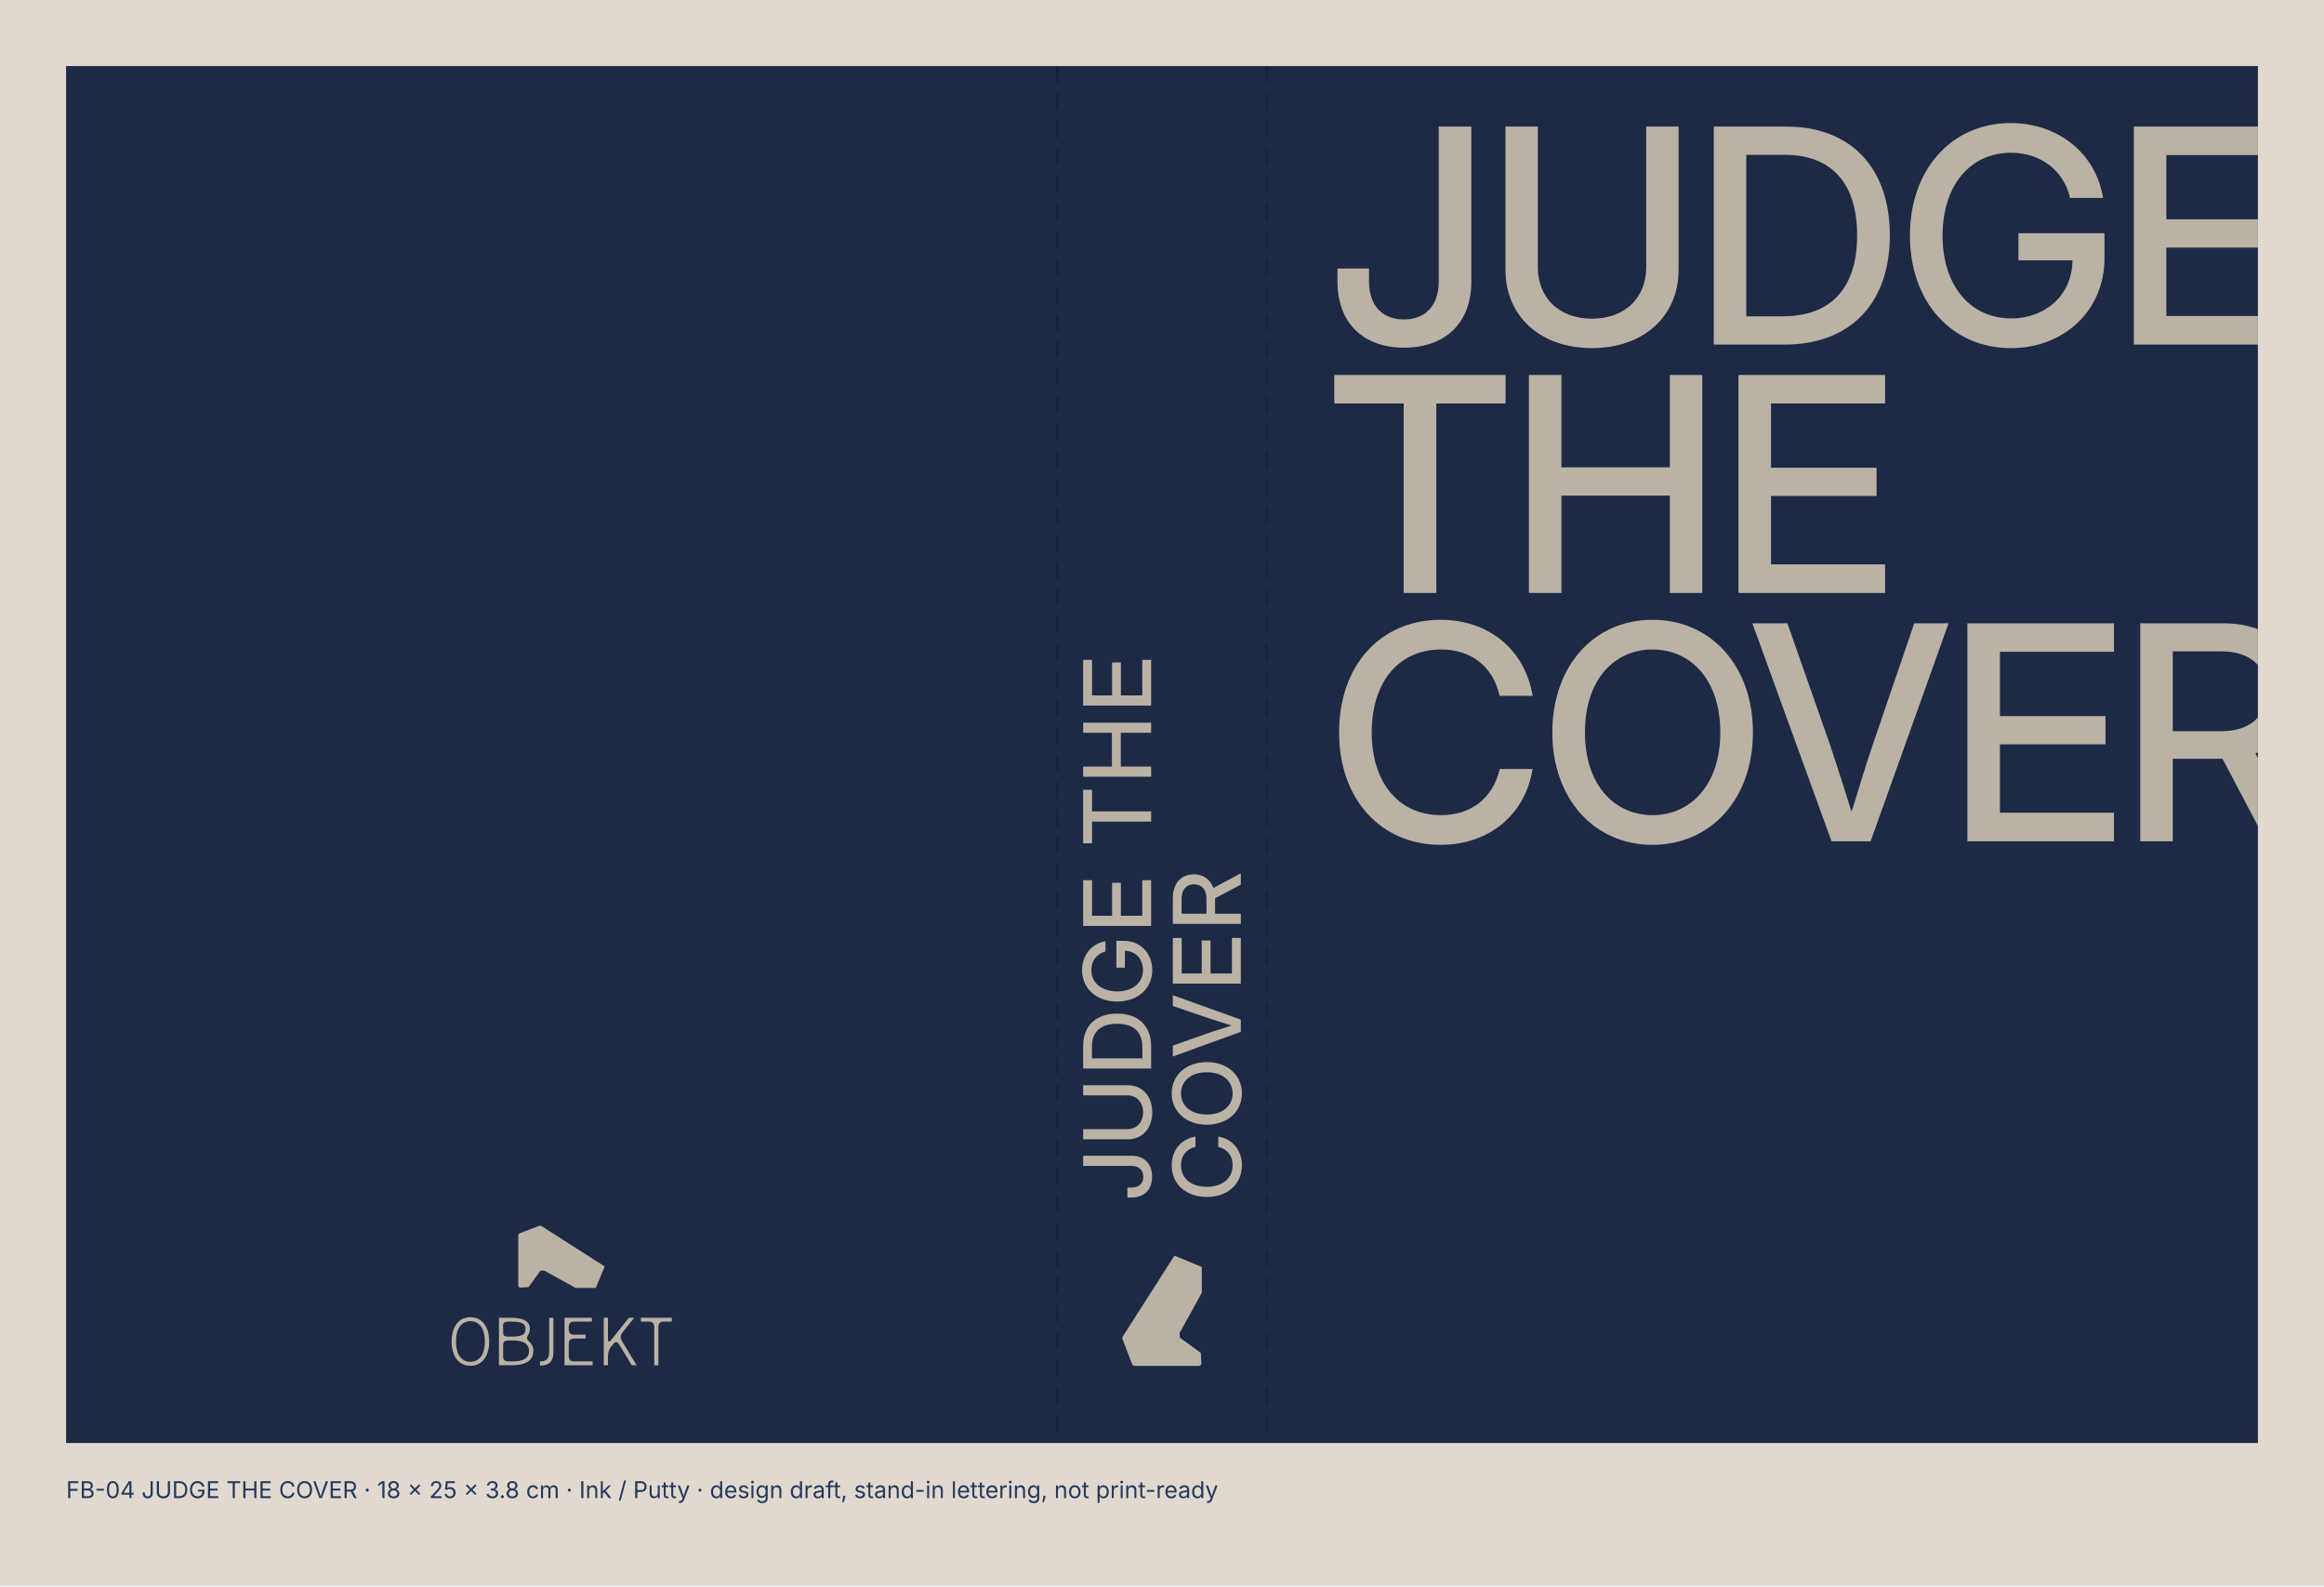
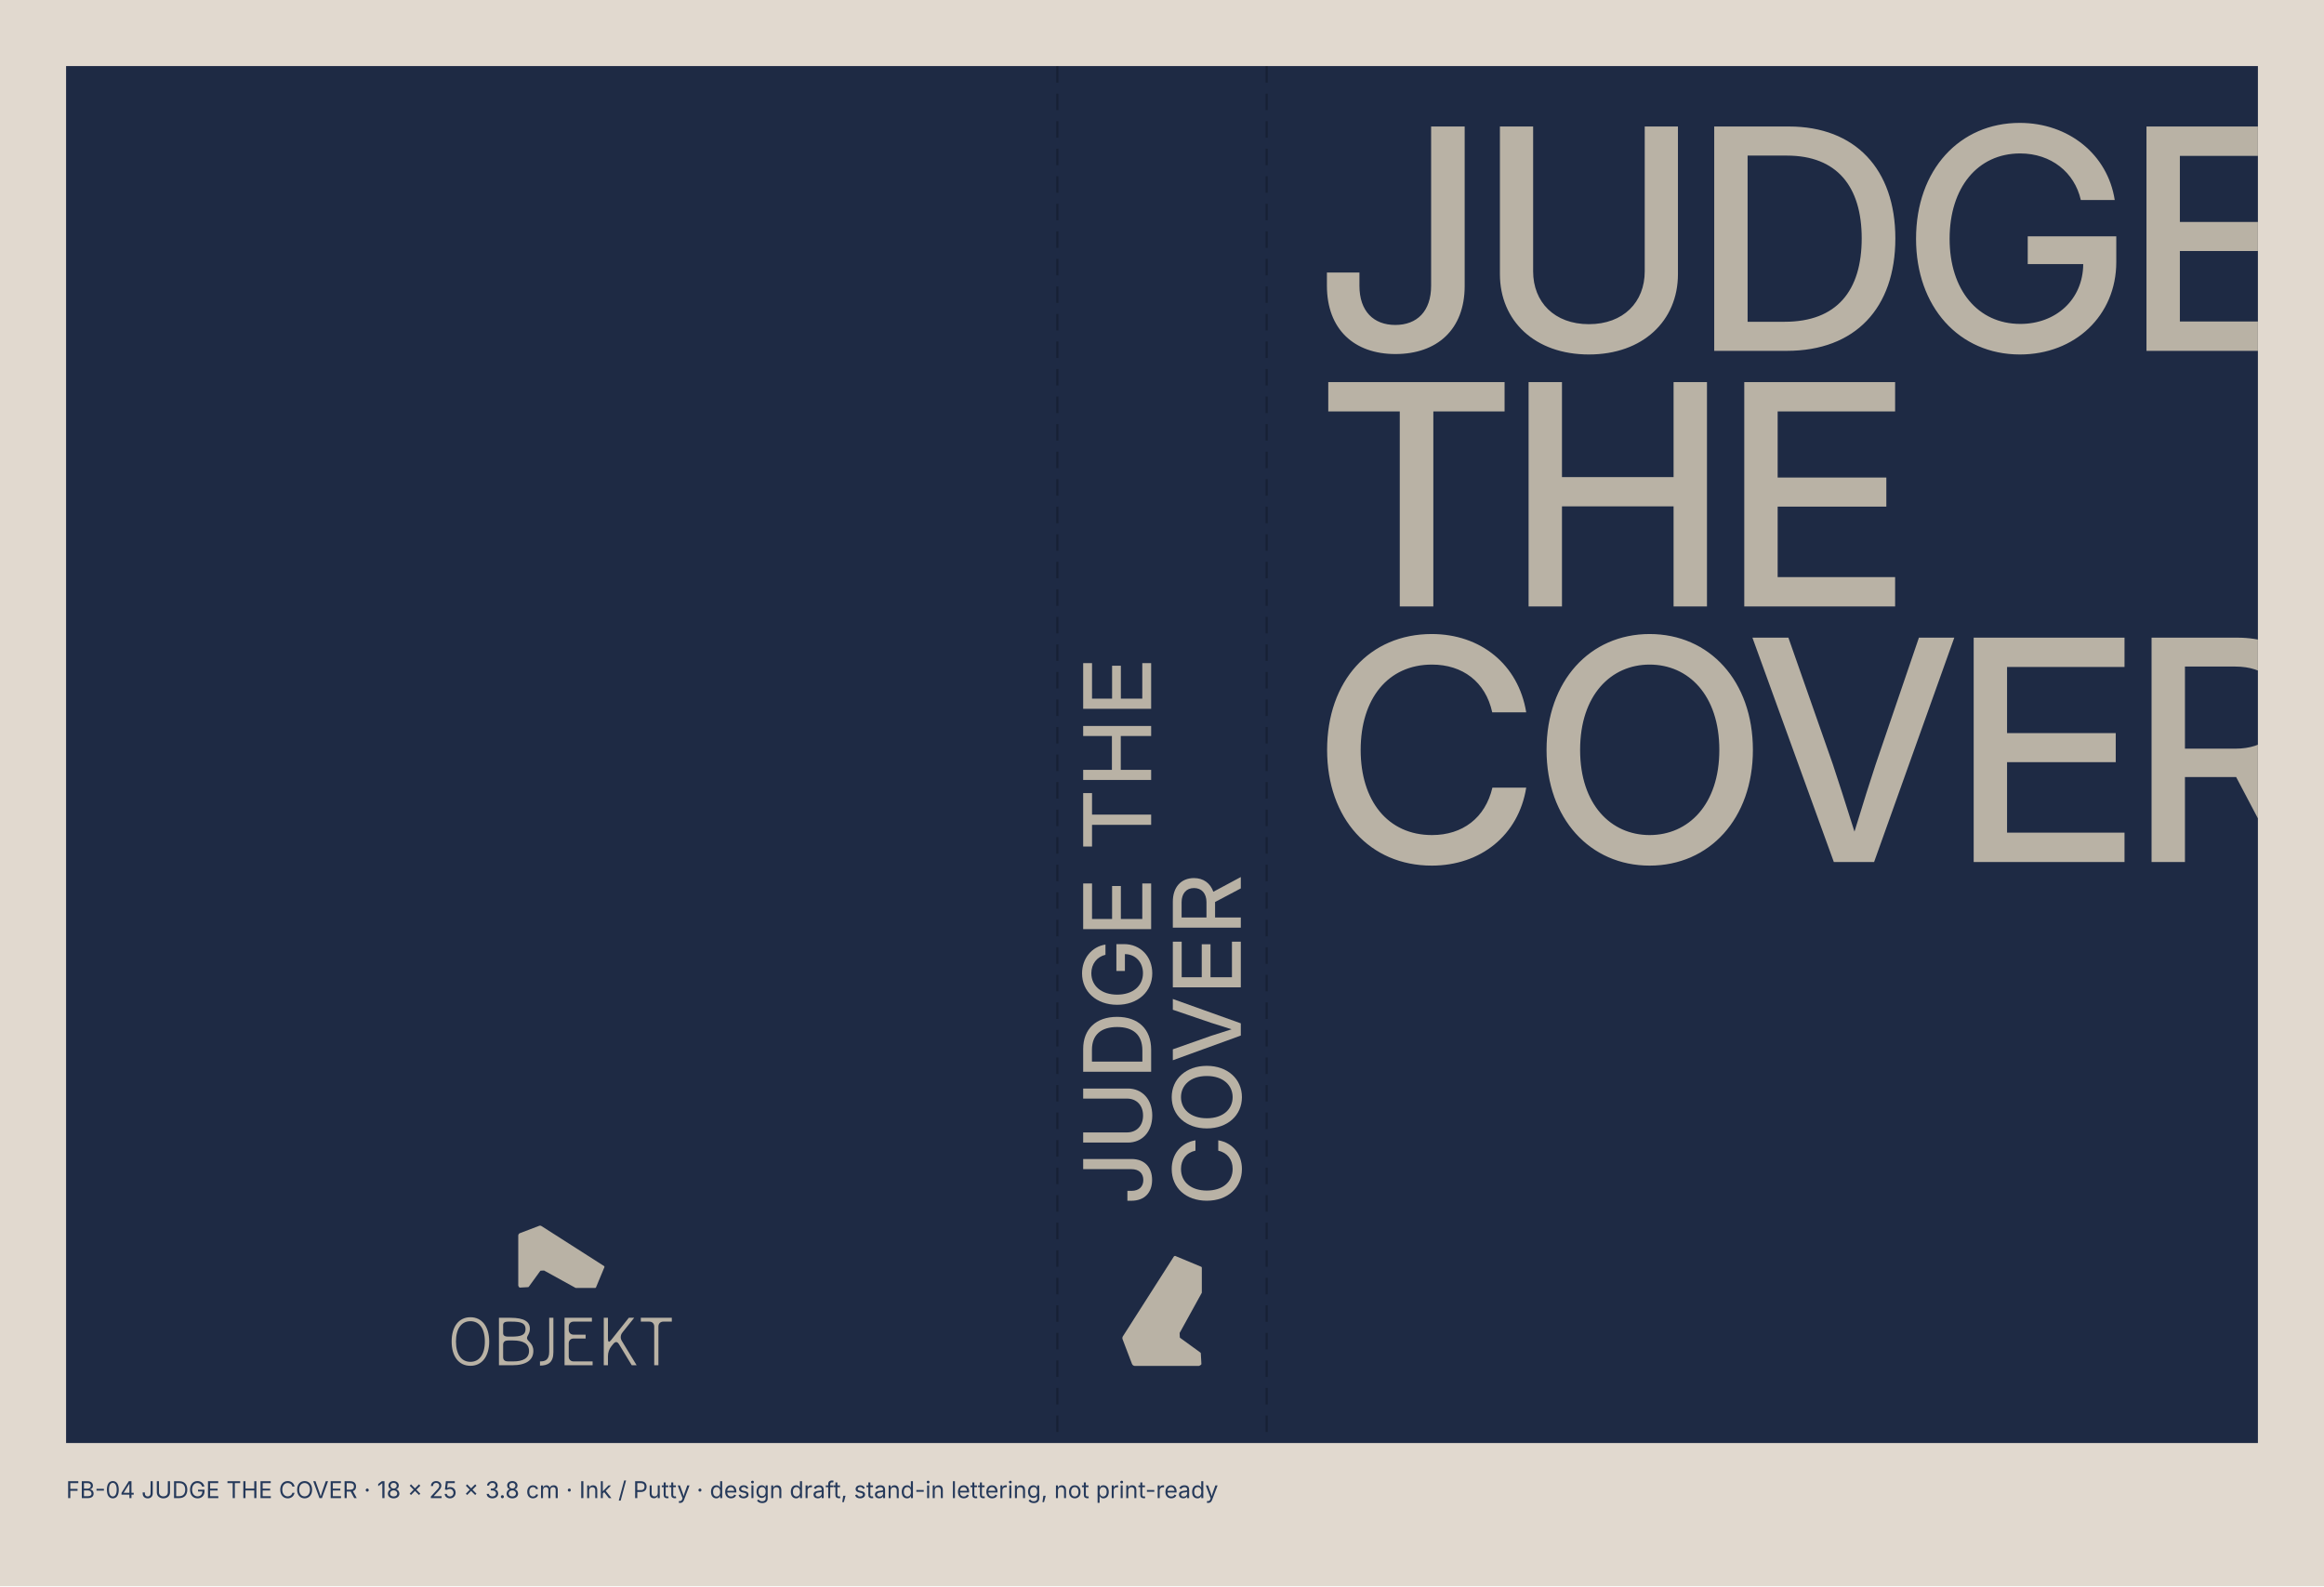
<svg xmlns="http://www.w3.org/2000/svg" viewBox="0 0 422 288" width="1266" height="864">
  <rect width="100%" height="100%" fill="#E1D9CF" />
  <g transform="translate(12 12)">
    <clipPath id="flat4">
      <rect x="0" y="0" width="398" height="250" />
    </clipPath>
    <g clip-path="url(#flat4)">
      <rect x="0" y="0" width="398" height="250" fill="#1E2A44" />
-       <text x="229.00" y="50.56" font-family="Galak Round, Inter Display, Inter, Helvetica, Arial, sans-serif" font-size="54.41" font-weight="500" letter-spacing="-0.65" fill="#B9B2A5">JUDGE</text>
-       <text x="229.00" y="95.66" font-family="Galak Round, Inter Display, Inter, Helvetica, Arial, sans-serif" font-size="54.41" font-weight="500" letter-spacing="-0.65" fill="#B9B2A5">THE</text>
-       <text x="229.00" y="140.75" font-family="Galak Round, Inter Display, Inter, Helvetica, Arial, sans-serif" font-size="54.41" font-weight="500" letter-spacing="-0.65" fill="#B9B2A5">COVER</text>
+       <text x="227.04" y="51.70" font-family="Galak Round, Inter Display, Inter, Helvetica, Arial, sans-serif" font-size="55.99" font-weight="500" letter-spacing="-0.67" fill="#B9B2A5">JUDGE</text>
+       <text x="227.88" y="98.11" font-family="Galak Round, Inter Display, Inter, Helvetica, Arial, sans-serif" font-size="55.99" font-weight="500" letter-spacing="-0.67" fill="#B9B2A5">THE</text>
+       <text x="226.76" y="144.51" font-family="Galak Round, Inter Display, Inter, Helvetica, Arial, sans-serif" font-size="55.99" font-weight="500" letter-spacing="-0.67" fill="#B9B2A5">COVER</text>
      <path transform="translate(70.0 210.5) scale(0.05089)" fill="#B9B2A5" fill-rule="evenodd" d="M237.93 214.35L237.93 35.99C237.93 32.22 240.26 28.84 243.79 27.49L312.45 1.31C315.22 0.25 318.33 0.57 320.83 2.18L544.47 145.04C544.47 145.54 545.85 147.70 545.61 148.14L515.17 221.26C514.64 222.24 513.62 222.84 512.51 222.84L443.13 222.84C442.31 222.84 441.53 222.51 440.96 221.93L331.76 161.71C331.16 161.09 330.32 160.76 329.46 160.79L318.50 161.27C317.45 161.32 316.50 161.90 315.99 162.82L275.60 218.47C275.10 219.38 274.17 219.96 273.13 220.02L243.72 221.66C242.61 221.72 241.55 221.16 240.97 220.21L238.37 215.92C238.09 215.45 237.93 214.90 237.93 214.35Z M67.19 486.50C98.31 486.50 118.73 461.35 118.73 414.03C118.73 366.72 98.31 341.57 67.19 341.57C36.06 341.57 15.64 366.72 15.64 414.03C15.64 461.35 36.06 486.50 67.19 486.50ZM67.19 327.38C108.27 327.38 134.17 360.50 134.17 414.03C134.17 467.57 108.27 500.69 67.19 500.69C26.10 500.69 0.20 467.57 0.20 414.03C0.20 360.50 26.10 327.38 67.19 327.38Z M219.82 485.00C254.68 485.00 276.35 473.80 276.35 447.65C276.35 421.50 254.68 410.30 219.82 410.30L201.40 410.30C190.94 410.30 183.96 414.53 183.96 425.74L183.96 469.56C183.96 480.77 190.94 485.00 201.40 485.00L219.82 485.00ZM213.60 396.60C248.46 396.60 263.90 390.88 263.90 369.71C263.90 348.55 248.46 343.07 213.60 343.07L201.40 343.07C190.94 343.07 183.96 346.30 183.96 355.27L183.96 384.40C183.96 393.37 190.94 396.60 201.40 396.60L213.60 396.60ZM291.78 447.65C291.78 480.02 266.39 498.70 216.59 498.70L169.02 498.70L169.02 329.37L209.86 329.37C259.66 329.37 279.33 343.56 279.33 368.47C279.33 386.15 269.13 393.37 269.13 401.58C269.13 413.54 291.78 418.27 291.78 447.65Z M315.43 485.00C333.61 485.25 348.30 479.77 348.30 450.64L348.30 329.37L363.24 329.37L363.24 452.13C363.24 489.23 343.82 499.94 315.43 499.94L315.43 485.00Z M503.18 485.00L503.18 498.70L403.08 498.70L403.08 329.37L500.69 329.37L500.69 343.07L435.45 343.07C424.99 343.07 418.02 350.04 418.02 360.50L418.02 372.20C418.02 382.66 424.99 389.63 435.45 389.63L478.28 389.63L478.28 403.33L435.45 403.33C424.99 403.33 418.02 410.30 418.02 420.76L418.02 467.57C418.02 478.03 424.99 485.00 435.45 485.00L503.18 485.00Z M632.41 329.37L651.59 329.37L610.25 380.92C605.27 387.14 603.53 392.62 603.53 398.35C603.53 402.83 604.52 407.06 608.01 412.79L660.30 498.70L642.87 498.70L598.30 425.24C594.31 418.52 591.08 416.03 587.34 416.03C584.11 416.03 580.87 417.77 576.39 423.25L570.16 430.97C562.44 440.68 557.96 453.13 557.96 466.08L557.96 498.70L543.02 498.70L543.02 329.37L557.96 329.37L557.96 403.33C557.96 411.79 559.45 414.78 561.70 414.78C563.44 414.78 565.93 413.04 569.91 408.06L632.41 329.37Z M723.05 360.50C723.05 350.04 716.08 343.07 705.62 343.07L675.24 343.07L675.24 329.37L785.80 329.37L785.80 343.07L755.42 343.07C744.96 343.07 737.99 350.04 737.99 360.50L737.99 498.70L723.05 498.70L723.05 360.50Z" />
      <path transform="translate(191.76 236.0) rotate(-90) scale(0.06494) translate(-238 0)" fill="#B9B2A5" fill-rule="evenodd" d="M237.93 214.35L237.93 35.99C237.93 32.22 240.26 28.84 243.79 27.49L312.45 1.31C315.22 0.25 318.33 0.57 320.83 2.18L544.47 145.04C544.47 145.54 545.85 147.70 545.61 148.14L515.17 221.26C514.64 222.24 513.62 222.84 512.51 222.84L443.13 222.84C442.31 222.84 441.53 222.51 440.96 221.93L331.76 161.71C331.16 161.09 330.32 160.76 329.46 160.79L318.50 161.27C317.45 161.32 316.50 161.90 315.99 162.82L275.60 218.47C275.10 219.38 274.17 219.96 273.13 220.02L243.72 221.66C242.61 221.72 241.55 221.16 240.97 220.21L238.37 215.92C238.09 215.45 237.93 214.90 237.93 214.35Z" />
-       <text transform="translate(197.03 206.00) rotate(-90)" font-family="Galak Round, Inter Display, Inter, Helvetica, Arial, sans-serif" font-size="16.97" font-weight="500" letter-spacing="0.85" fill="#B9B2A5">JUDGE THE</text>
-       <text transform="translate(213.31 206.00) rotate(-90)" font-family="Galak Round, Inter Display, Inter, Helvetica, Arial, sans-serif" font-size="16.97" font-weight="500" letter-spacing="0.85" fill="#B9B2A5">COVER</text>
+       <text transform="translate(197.03 206.59) rotate(-90)" font-family="Galak Round, Inter Display, Inter, Helvetica, Arial, sans-serif" font-size="16.97" font-weight="500" letter-spacing="0.85" fill="#B9B2A5">JUDGE THE</text>
+       <text transform="translate(213.31 206.68) rotate(-90)" font-family="Galak Round, Inter Display, Inter, Helvetica, Arial, sans-serif" font-size="16.97" font-weight="500" letter-spacing="0.85" fill="#B9B2A5">COVER</text>
      <line x1="180" y1="0" x2="180" y2="250" stroke="#000" stroke-opacity=".22" stroke-width=".4" stroke-dasharray="3 2" />
      <line x1="218" y1="0" x2="218" y2="250" stroke="#000" stroke-opacity=".22" stroke-width=".4" stroke-dasharray="3 2" />
    </g>
  </g>
  <text x="12" y="272" font-family="Inter, Helvetica, Arial, sans-serif" font-size="4.2" fill="#25395A">FB-04 JUDGE THE COVER · 18 × 25 × 3.8 cm · Ink / Putty · design draft, stand-in lettering, not print-ready</text>
</svg>
